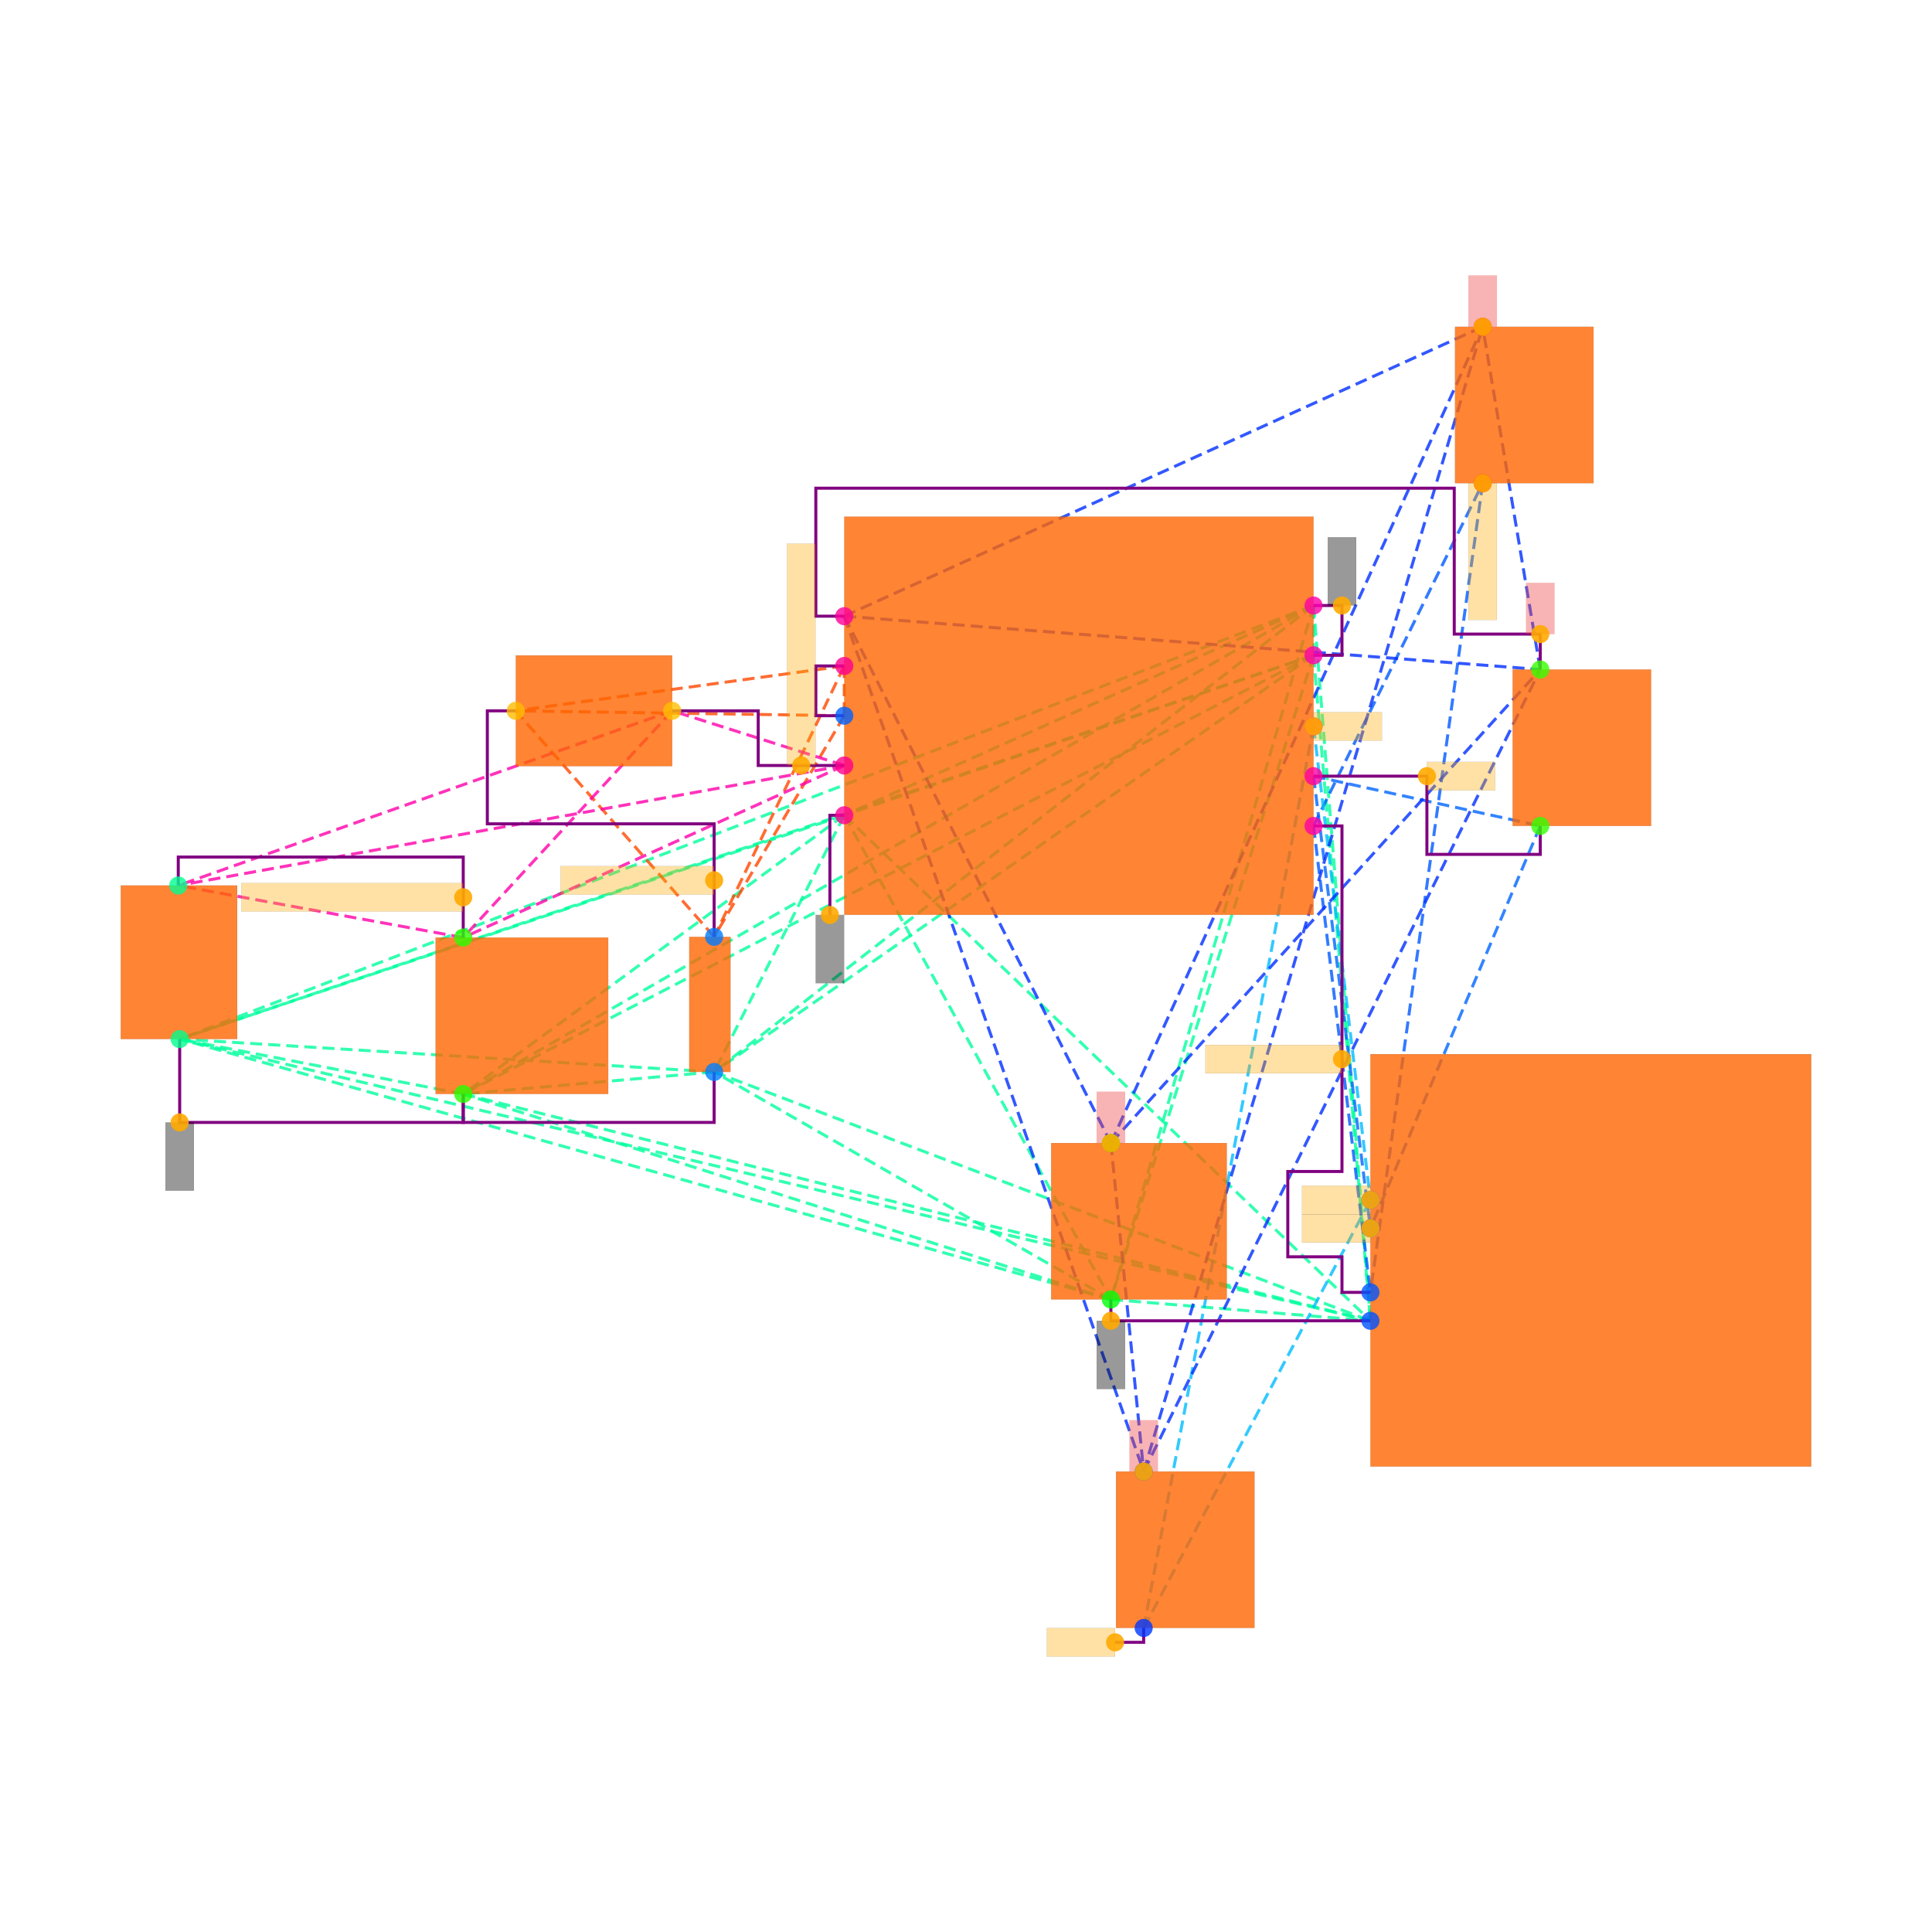
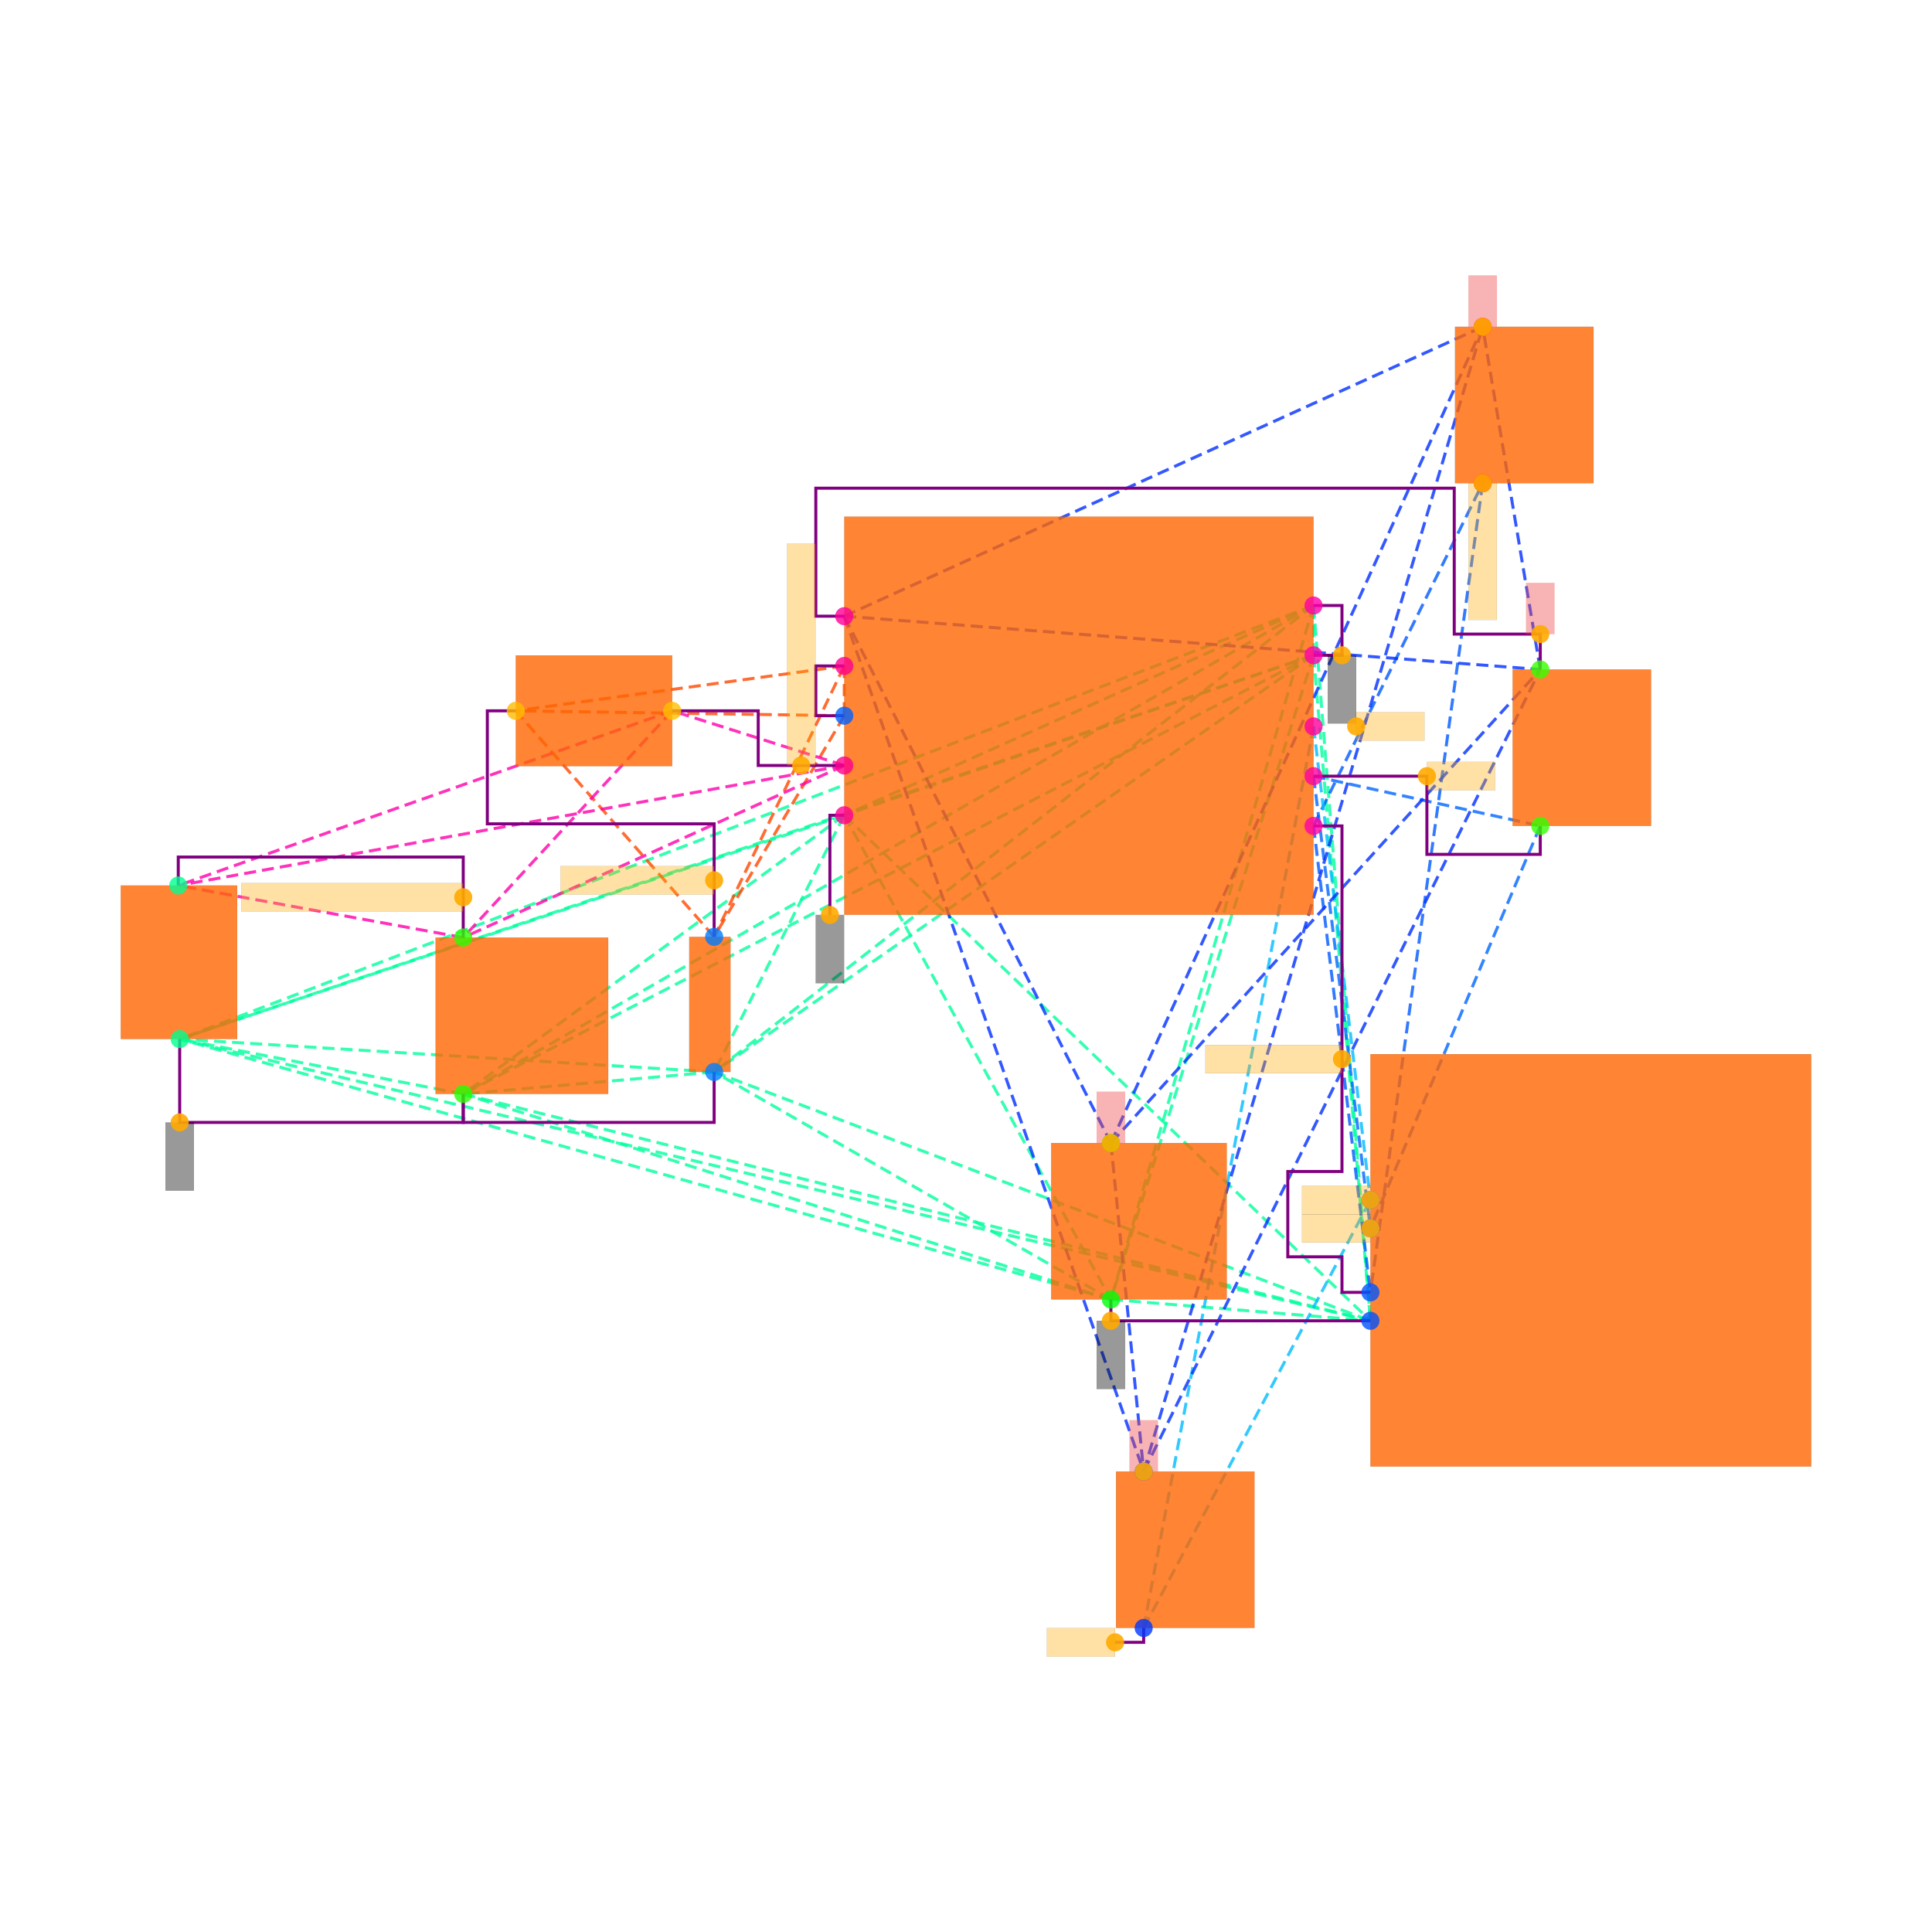
<svg xmlns="http://www.w3.org/2000/svg" width="640" height="640" viewBox="0 0 640 640">
  <rect width="100%" height="100%" fill="white" />
  <g>
    <polyline data-points="1.65,0.42500000000000004 1.65,0.7749999999999999" data-type="line" data-label="" points="435.125,217.071 435.125,200.584" fill="none" stroke="hsl(157, 100%, 50%, 0.8)" stroke-width="1px" stroke-dasharray="4 2" />
  </g>
  <g>
    <polyline data-points="1.65,0.42500000000000004 -1.65,-0.7" data-type="line" data-label="" points="435.125,217.071 279.672,270.067" fill="none" stroke="hsl(157, 100%, 50%, 0.8)" stroke-width="1px" stroke-dasharray="4 2" />
  </g>
  <g>
    <polyline data-points="1.65,0.42500000000000004 0.22500000000000042,-4.105" data-type="line" data-label="" points="435.125,217.071 367.998,430.466" fill="none" stroke="hsl(157, 100%, 50%, 0.8)" stroke-width="1px" stroke-dasharray="4 2" />
  </g>
  <g>
    <polyline data-points="1.65,0.42500000000000004 -2.5650000000000004,-2.505" data-type="line" data-label="" points="435.125,217.071 236.569,355.095" fill="none" stroke="hsl(157, 100%, 50%, 0.8)" stroke-width="1px" stroke-dasharray="4 2" />
  </g>
  <g>
    <polyline data-points="1.65,0.42500000000000004 -4.32945535,-2.66" data-type="line" data-label="" points="435.125,217.071 153.451,362.396" fill="none" stroke="hsl(157, 100%, 50%, 0.8)" stroke-width="1px" stroke-dasharray="4 2" />
  </g>
  <g>
    <polyline data-points="1.65,0.42500000000000004 -6.323366049999999,-2.2738180812500004" data-type="line" data-label="" points="435.125,217.071 59.524,344.204" fill="none" stroke="hsl(157, 100%, 50%, 0.8)" stroke-width="1px" stroke-dasharray="4 2" />
  </g>
  <g>
    <polyline data-points="1.65,0.42500000000000004 2.0500000000000003,-4.255" data-type="line" data-label="" points="435.125,217.071 453.968,437.532" fill="none" stroke="hsl(157, 100%, 50%, 0.8)" stroke-width="1px" stroke-dasharray="4 2" />
  </g>
  <g>
    <polyline data-points="1.65,0.7749999999999999 -1.65,-0.7" data-type="line" data-label="" points="435.125,200.584 279.672,270.067" fill="none" stroke="hsl(157, 100%, 50%, 0.8)" stroke-width="1px" stroke-dasharray="4 2" />
  </g>
  <g>
    <polyline data-points="1.65,0.7749999999999999 0.22500000000000042,-4.105" data-type="line" data-label="" points="435.125,200.584 367.998,430.466" fill="none" stroke="hsl(157, 100%, 50%, 0.8)" stroke-width="1px" stroke-dasharray="4 2" />
  </g>
  <g>
    <polyline data-points="1.65,0.7749999999999999 -2.5650000000000004,-2.505" data-type="line" data-label="" points="435.125,200.584 236.569,355.095" fill="none" stroke="hsl(157, 100%, 50%, 0.8)" stroke-width="1px" stroke-dasharray="4 2" />
  </g>
  <g>
    <polyline data-points="1.65,0.7749999999999999 -4.32945535,-2.66" data-type="line" data-label="" points="435.125,200.584 153.451,362.396" fill="none" stroke="hsl(157, 100%, 50%, 0.8)" stroke-width="1px" stroke-dasharray="4 2" />
  </g>
  <g>
    <polyline data-points="1.65,0.7749999999999999 -6.323366049999999,-2.2738180812500004" data-type="line" data-label="" points="435.125,200.584 59.524,344.204" fill="none" stroke="hsl(157, 100%, 50%, 0.8)" stroke-width="1px" stroke-dasharray="4 2" />
  </g>
  <g>
    <polyline data-points="1.65,0.7749999999999999 2.0500000000000003,-4.255" data-type="line" data-label="" points="435.125,200.584 453.968,437.532" fill="none" stroke="hsl(157, 100%, 50%, 0.8)" stroke-width="1px" stroke-dasharray="4 2" />
  </g>
  <g>
    <polyline data-points="-1.65,-0.7 0.22500000000000042,-4.105" data-type="line" data-label="" points="279.672,270.067 367.998,430.466" fill="none" stroke="hsl(157, 100%, 50%, 0.8)" stroke-width="1px" stroke-dasharray="4 2" />
  </g>
  <g>
    <polyline data-points="-1.65,-0.7 -2.5650000000000004,-2.505" data-type="line" data-label="" points="279.672,270.067 236.569,355.095" fill="none" stroke="hsl(157, 100%, 50%, 0.8)" stroke-width="1px" stroke-dasharray="4 2" />
  </g>
  <g>
    <polyline data-points="-1.65,-0.7 -4.32945535,-2.66" data-type="line" data-label="" points="279.672,270.067 153.451,362.396" fill="none" stroke="hsl(157, 100%, 50%, 0.8)" stroke-width="1px" stroke-dasharray="4 2" />
  </g>
  <g>
    <polyline data-points="-1.65,-0.7 -6.323366049999999,-2.2738180812500004" data-type="line" data-label="" points="279.672,270.067 59.524,344.204" fill="none" stroke="hsl(157, 100%, 50%, 0.8)" stroke-width="1px" stroke-dasharray="4 2" />
  </g>
  <g>
    <polyline data-points="-1.65,-0.7 2.0500000000000003,-4.255" data-type="line" data-label="" points="279.672,270.067 453.968,437.532" fill="none" stroke="hsl(157, 100%, 50%, 0.8)" stroke-width="1px" stroke-dasharray="4 2" />
  </g>
  <g>
    <polyline data-points="0.22500000000000042,-4.105 -2.5650000000000004,-2.505" data-type="line" data-label="" points="367.998,430.466 236.569,355.095" fill="none" stroke="hsl(157, 100%, 50%, 0.8)" stroke-width="1px" stroke-dasharray="4 2" />
  </g>
  <g>
    <polyline data-points="0.22500000000000042,-4.105 -4.32945535,-2.66" data-type="line" data-label="" points="367.998,430.466 153.451,362.396" fill="none" stroke="hsl(157, 100%, 50%, 0.8)" stroke-width="1px" stroke-dasharray="4 2" />
  </g>
  <g>
    <polyline data-points="0.22500000000000042,-4.105 -6.323366049999999,-2.2738180812500004" data-type="line" data-label="" points="367.998,430.466 59.524,344.204" fill="none" stroke="hsl(157, 100%, 50%, 0.8)" stroke-width="1px" stroke-dasharray="4 2" />
  </g>
  <g>
    <polyline data-points="0.22500000000000042,-4.105 2.0500000000000003,-4.255" data-type="line" data-label="" points="367.998,430.466 453.968,437.532" fill="none" stroke="hsl(157, 100%, 50%, 0.8)" stroke-width="1px" stroke-dasharray="4 2" />
  </g>
  <g>
    <polyline data-points="-2.5650000000000004,-2.505 -4.32945535,-2.66" data-type="line" data-label="" points="236.569,355.095 153.451,362.396" fill="none" stroke="hsl(157, 100%, 50%, 0.8)" stroke-width="1px" stroke-dasharray="4 2" />
  </g>
  <g>
    <polyline data-points="-2.5650000000000004,-2.505 -6.323366049999999,-2.2738180812500004" data-type="line" data-label="" points="236.569,355.095 59.524,344.204" fill="none" stroke="hsl(157, 100%, 50%, 0.8)" stroke-width="1px" stroke-dasharray="4 2" />
  </g>
  <g>
    <polyline data-points="-2.5650000000000004,-2.505 2.0500000000000003,-4.255" data-type="line" data-label="" points="236.569,355.095 453.968,437.532" fill="none" stroke="hsl(157, 100%, 50%, 0.8)" stroke-width="1px" stroke-dasharray="4 2" />
  </g>
  <g>
    <polyline data-points="-4.32945535,-2.66 -6.323366049999999,-2.2738180812500004" data-type="line" data-label="" points="153.451,362.396 59.524,344.204" fill="none" stroke="hsl(157, 100%, 50%, 0.8)" stroke-width="1px" stroke-dasharray="4 2" />
  </g>
  <g>
    <polyline data-points="-4.32945535,-2.66 2.0500000000000003,-4.255" data-type="line" data-label="" points="153.451,362.396 453.968,437.532" fill="none" stroke="hsl(157, 100%, 50%, 0.8)" stroke-width="1px" stroke-dasharray="4 2" />
  </g>
  <g>
    <polyline data-points="-6.323366049999999,-2.2738180812500004 2.0500000000000003,-4.255" data-type="line" data-label="" points="59.524,344.204 453.968,437.532" fill="none" stroke="hsl(157, 100%, 50%, 0.8)" stroke-width="1px" stroke-dasharray="4 2" />
  </g>
  <g>
    <polyline data-points="1.65,-0.7749999999999999 2.8394553499999997,1.6349999999999998" data-type="line" data-label="" points="435.125,273.6 491.157,160.072" fill="none" stroke="hsl(219, 100%, 50%, 0.8)" stroke-width="1px" stroke-dasharray="4 2" />
  </g>
  <g>
    <polyline data-points="1.65,-0.7749999999999999 2.0500000000000003,-4.055" data-type="line" data-label="" points="435.125,273.6 453.968,428.111" fill="none" stroke="hsl(219, 100%, 50%, 0.8)" stroke-width="1px" stroke-dasharray="4 2" />
  </g>
  <g>
    <polyline data-points="2.8394553499999997,1.6349999999999998 2.0500000000000003,-4.055" data-type="line" data-label="" points="491.157,160.072 453.968,428.111" fill="none" stroke="hsl(219, 100%, 50%, 0.8)" stroke-width="1px" stroke-dasharray="4 2" />
  </g>
  <g>
    <polyline data-points="1.65,-0.42499999999999993 3.244455349999999,-0.7750000000000002" data-type="line" data-label="" points="435.125,257.112 510.235,273.6" fill="none" stroke="hsl(216, 100%, 50%, 0.8)" stroke-width="1px" stroke-dasharray="4 2" />
  </g>
  <g>
    <polyline data-points="1.65,-0.42499999999999993 2.0500000000000003,-3.605" data-type="line" data-label="" points="435.125,257.112 453.968,406.912" fill="none" stroke="hsl(216, 100%, 50%, 0.8)" stroke-width="1px" stroke-dasharray="4 2" />
  </g>
  <g>
    <polyline data-points="3.244455349999999,-0.7750000000000002 2.0500000000000003,-3.605" data-type="line" data-label="" points="510.235,273.6 453.968,406.912" fill="none" stroke="hsl(216, 100%, 50%, 0.8)" stroke-width="1px" stroke-dasharray="4 2" />
  </g>
  <g>
    <polyline data-points="1.65,-0.07499999999999996 0.455544650000001,-6.415" data-type="line" data-label="" points="435.125,240.625 378.858,539.283" fill="none" stroke="hsl(196, 100%, 50%, 0.8)" stroke-width="1px" stroke-dasharray="4 2" />
  </g>
  <g>
    <polyline data-points="1.65,-0.07499999999999996 2.0500000000000003,-3.4050000000000002" data-type="line" data-label="" points="435.125,240.625 453.968,397.491" fill="none" stroke="hsl(196, 100%, 50%, 0.8)" stroke-width="1px" stroke-dasharray="4 2" />
  </g>
  <g>
    <polyline data-points="0.455544650000001,-6.415 2.0500000000000003,-3.4050000000000002" data-type="line" data-label="" points="378.858,539.283 453.968,397.491" fill="none" stroke="hsl(196, 100%, 50%, 0.8)" stroke-width="1px" stroke-dasharray="4 2" />
  </g>
  <g>
    <polyline data-points="-1.65,0.7 0.22500000000000064,-3.005" data-type="line" data-label="" points="279.672,204.117 367.998,378.648" fill="none" stroke="hsl(229, 100%, 50%, 0.8)" stroke-width="1px" stroke-dasharray="4 2" />
  </g>
  <g>
    <polyline data-points="-1.65,0.7 0.4555446500000012,-5.315" data-type="line" data-label="" points="279.672,204.117 378.858,487.466" fill="none" stroke="hsl(229, 100%, 50%, 0.8)" stroke-width="1px" stroke-dasharray="4 2" />
  </g>
  <g>
    <polyline data-points="-1.65,0.7 3.244455349999999,0.32499999999999984" data-type="line" data-label="" points="279.672,204.117 510.235,221.782" fill="none" stroke="hsl(229, 100%, 50%, 0.8)" stroke-width="1px" stroke-dasharray="4 2" />
  </g>
  <g>
    <polyline data-points="-1.65,0.7 2.8394553499999997,2.7350000000000003" data-type="line" data-label="" points="279.672,204.117 491.157,108.254" fill="none" stroke="hsl(229, 100%, 50%, 0.8)" stroke-width="1px" stroke-dasharray="4 2" />
  </g>
  <g>
    <polyline data-points="0.22500000000000064,-3.005 0.4555446500000012,-5.315" data-type="line" data-label="" points="367.998,378.648 378.858,487.466" fill="none" stroke="hsl(229, 100%, 50%, 0.8)" stroke-width="1px" stroke-dasharray="4 2" />
  </g>
  <g>
    <polyline data-points="0.22500000000000064,-3.005 3.244455349999999,0.32499999999999984" data-type="line" data-label="" points="367.998,378.648 510.235,221.782" fill="none" stroke="hsl(229, 100%, 50%, 0.8)" stroke-width="1px" stroke-dasharray="4 2" />
  </g>
  <g>
    <polyline data-points="0.22500000000000064,-3.005 2.8394553499999997,2.7350000000000003" data-type="line" data-label="" points="367.998,378.648 491.157,108.254" fill="none" stroke="hsl(229, 100%, 50%, 0.8)" stroke-width="1px" stroke-dasharray="4 2" />
  </g>
  <g>
    <polyline data-points="0.4555446500000012,-5.315 3.244455349999999,0.32499999999999984" data-type="line" data-label="" points="378.858,487.466 510.235,221.782" fill="none" stroke="hsl(229, 100%, 50%, 0.8)" stroke-width="1px" stroke-dasharray="4 2" />
  </g>
  <g>
    <polyline data-points="0.4555446500000012,-5.315 2.8394553499999997,2.7350000000000003" data-type="line" data-label="" points="378.858,487.466 491.157,108.254" fill="none" stroke="hsl(229, 100%, 50%, 0.8)" stroke-width="1px" stroke-dasharray="4 2" />
  </g>
  <g>
    <polyline data-points="3.244455349999999,0.32499999999999984 2.8394553499999997,2.7350000000000003" data-type="line" data-label="" points="510.235,221.782 491.157,108.254" fill="none" stroke="hsl(229, 100%, 50%, 0.8)" stroke-width="1px" stroke-dasharray="4 2" />
  </g>
  <g>
    <polyline data-points="-1.65,0.35 -1.65,-1.1102230246251565e-16" data-type="line" data-label="" points="279.672,220.604 279.672,237.092" fill="none" stroke="hsl(17, 100%, 50%, 0.8)" stroke-width="1px" stroke-dasharray="4 2" />
  </g>
  <g>
    <polyline data-points="-1.65,0.35 -2.5650000000000004,-1.5549999999999997" data-type="line" data-label="" points="279.672,220.604 236.569,310.343" fill="none" stroke="hsl(17, 100%, 50%, 0.8)" stroke-width="1px" stroke-dasharray="4 2" />
  </g>
  <g>
    <polyline data-points="-1.65,0.35 -3.96,0.03445534999999911" data-type="line" data-label="" points="279.672,220.604 170.855,235.469" fill="none" stroke="hsl(17, 100%, 50%, 0.8)" stroke-width="1px" stroke-dasharray="4 2" />
  </g>
  <g>
    <polyline data-points="-1.65,-1.1102230246251565e-16 -2.5650000000000004,-1.5549999999999997" data-type="line" data-label="" points="279.672,237.092 236.569,310.343" fill="none" stroke="hsl(17, 100%, 50%, 0.8)" stroke-width="1px" stroke-dasharray="4 2" />
  </g>
  <g>
    <polyline data-points="-1.65,-1.1102230246251565e-16 -3.96,0.03445534999999911" data-type="line" data-label="" points="279.672,237.092 170.855,235.469" fill="none" stroke="hsl(17, 100%, 50%, 0.8)" stroke-width="1px" stroke-dasharray="4 2" />
  </g>
  <g>
    <polyline data-points="-2.5650000000000004,-1.5549999999999997 -3.96,0.03445534999999911" data-type="line" data-label="" points="236.569,310.343 170.855,235.469" fill="none" stroke="hsl(17, 100%, 50%, 0.8)" stroke-width="1px" stroke-dasharray="4 2" />
  </g>
  <g>
    <polyline data-points="-1.65,-0.3500000000000001 -2.8599999999999994,0.03445534999999911" data-type="line" data-label="" points="279.672,253.579 222.673,235.469" fill="none" stroke="hsl(320, 100%, 50%, 0.8)" stroke-width="1px" stroke-dasharray="4 2" />
  </g>
  <g>
    <polyline data-points="-1.65,-0.3500000000000001 -4.32945535,-1.5599999999999996" data-type="line" data-label="" points="279.672,253.579 153.451,310.579" fill="none" stroke="hsl(320, 100%, 50%, 0.8)" stroke-width="1px" stroke-dasharray="4 2" />
  </g>
  <g>
    <polyline data-points="-1.65,-0.3500000000000001 -6.333366049999999,-1.1938180812500003" data-type="line" data-label="" points="279.672,253.579 59.053,293.329" fill="none" stroke="hsl(320, 100%, 50%, 0.8)" stroke-width="1px" stroke-dasharray="4 2" />
  </g>
  <g>
    <polyline data-points="-2.8599999999999994,0.03445534999999911 -4.32945535,-1.5599999999999996" data-type="line" data-label="" points="222.673,235.469 153.451,310.579" fill="none" stroke="hsl(320, 100%, 50%, 0.8)" stroke-width="1px" stroke-dasharray="4 2" />
  </g>
  <g>
    <polyline data-points="-2.8599999999999994,0.03445534999999911 -6.333366049999999,-1.1938180812500003" data-type="line" data-label="" points="222.673,235.469 59.053,293.329" fill="none" stroke="hsl(320, 100%, 50%, 0.8)" stroke-width="1px" stroke-dasharray="4 2" />
  </g>
  <g>
    <polyline data-points="-4.32945535,-1.5599999999999996 -6.333366049999999,-1.1938180812500003" data-type="line" data-label="" points="153.451,310.579 59.053,293.329" fill="none" stroke="hsl(320, 100%, 50%, 0.8)" stroke-width="1px" stroke-dasharray="4 2" />
  </g>
  <g>
    <polyline data-points="-4.32945535,-2.66 -4.32945535,-2.8600000000000003 -2.5650000000000004,-2.8600000000000003 -2.5650000000000004,-2.505" data-type="line" data-label="" points="153.451,362.396 153.451,371.818 236.569,371.818 236.569,355.095" fill="none" stroke="purple" stroke-width="1px" />
  </g>
  <g>
    <polyline data-points="-6.323366049999999,-2.2738180812500004 -6.323366049999999,-2.86 -4.32945535,-2.86 -4.32945535,-2.6599999999999997" data-type="line" data-label="" points="59.524,344.204 59.524,371.818 153.451,371.818 153.451,362.396" fill="none" stroke="purple" stroke-width="1px" />
  </g>
  <g>
    <polyline data-points="2.05,-4.255 0.22500000000000042,-4.255 0.22500000000000042,-4.105" data-type="line" data-label="" points="453.968,437.532 367.998,437.532 367.998,430.466" fill="none" stroke="purple" stroke-width="1px" />
  </g>
  <g>
    <polyline data-points="1.65,0.7749999999999999 1.8499999999999999,0.7749999999999999 1.8499999999999999,0.42500000000000004 1.65,0.42500000000000004" data-type="line" data-label="" points="435.125,200.584 444.547,200.584 444.547,217.071 435.125,217.071" fill="none" stroke="purple" stroke-width="1px" />
  </g>
  <g>
    <polyline data-points="1.65,-0.42499999999999993 2.4472276749999997,-0.42499999999999993 2.4472276749999997,-0.9750000000000003 3.244455349999999,-0.9750000000000003 3.244455349999999,-0.7750000000000002" data-type="line" data-label="" points="435.125,257.112 472.68,257.112 472.68,283.021 510.235,283.021 510.235,273.6" fill="none" stroke="purple" stroke-width="1px" />
  </g>
  <g>
    <polyline data-points="-1.65,0.35 -1.8499999999999999,0.35 -1.8499999999999999,-1.1102230246251565e-16 -1.65,-1.1102230246251565e-16" data-type="line" data-label="" points="279.672,220.604 270.251,220.604 270.251,237.092 279.672,237.092" fill="none" stroke="purple" stroke-width="1px" />
  </g>
  <g>
    <polyline data-points="-4.32945535,-1.56 -4.32945535,-0.9938180812500002 -6.333366049999999,-0.9938180812500002 -6.333366049999999,-1.1938180812500003" data-type="line" data-label="" points="153.451,310.579 153.451,283.907 59.053,283.907 59.053,293.329" fill="none" stroke="purple" stroke-width="1px" />
  </g>
  <g>
    <polyline data-points="-1.65,-0.3500000000000001 -2.255,-0.3500000000000001 -2.255,0.03445534999999911 -2.8599999999999994,0.03445534999999911" data-type="line" data-label="" points="279.672,253.579 251.172,253.579 251.172,235.469 222.673,235.469" fill="none" stroke="purple" stroke-width="1px" />
  </g>
  <g>
    <polyline data-points="-2.5650000000000004,-1.5549999999999997 -2.5650000000000004,-0.7602723250000003 -4.16,-0.7602723250000003 -4.16,0.03445534999999911 -3.96,0.03445534999999911" data-type="line" data-label="" points="236.569,310.343 236.569,272.906 161.434,272.906 161.434,235.469 170.855,235.469" fill="none" stroke="purple" stroke-width="1px" />
  </g>
  <g>
    <polyline data-points="1.65,-0.7749999999999999 1.85,-0.7749999999999999 1.85,-3.2049999999999996 1.4690000000000003,-3.2049999999999996 1.4690000000000003,-3.805 1.8500000000000003,-3.805 1.8500000000000003,-4.055 2.0500000000000003,-4.055" data-type="line" data-label="" points="435.125,273.6 444.547,273.6 444.547,388.07 426.599,388.07 426.599,416.334 444.547,416.334 444.547,428.111 453.968,428.111" fill="none" stroke="purple" stroke-width="1px" />
  </g>
  <g>
    <polyline data-points="-1.65,0.7 -1.8499999999999999,0.7 -1.8499999999999999,1.5999999999999999 2.6394553499999995,1.5999999999999999 2.6394553499999995,0.574 3.2444553499999995,0.574 3.2444553499999995,0.32499999999999984" data-type="line" data-label="" points="279.672,204.117 270.251,204.117 270.251,161.72 481.736,161.72 481.736,210.052 510.235,210.052 510.235,221.782" fill="none" stroke="purple" stroke-width="1px" />
  </g>
  <g>
    <polyline data-points="-1.65,-0.7 -1.751,-0.7 -1.751,-1.401" data-type="line" data-label="" points="279.672,270.067 274.914,270.067 274.914,303.089" fill="none" stroke="purple" stroke-width="1px" />
  </g>
  <g>
    <polyline data-points="0.455544650000001,-6.415 0.455544650000001,-6.516 0.254544650000001,-6.516" data-type="line" data-label="" points="378.858,539.283 378.858,544.041 369.39,544.041" fill="none" stroke="purple" stroke-width="1px" />
  </g>
  <g>
    <rect data-type="rect" data-label="schematic_component_0" data-x="0" data-y="0" x="279.672" y="171.142" width="155.453" height="131.9" fill="hsl(24, 100%, 50%, 0.8)" stroke="black" stroke-width="0.021" />
  </g>
  <g>
    <rect data-type="rect" data-label="schematic_component_1" data-x="0.42250000000000054" data-y="-3.555" x="348.213" y="378.648" width="58.177" height="51.818" fill="hsl(24, 100%, 50%, 0.8)" stroke="black" stroke-width="0.021" />
  </g>
  <g>
    <rect data-type="rect" data-label="schematic_component_2" data-x="-2.595" data-y="-2.03" x="228.326" y="310.343" width="13.661" height="44.752" fill="hsl(24, 100%, 50%, 0.8)" stroke="black" stroke-width="0.021" />
  </g>
  <g>
    <rect data-type="rect" data-label="schematic_component_3" data-x="-3.4099999999999997" data-y="0.03445534999999911" x="170.855" y="217.122" width="51.818" height="36.692" fill="hsl(24, 100%, 50%, 0.8)" stroke="black" stroke-width="0.021" />
  </g>
  <g>
    <rect data-type="rect" data-label="schematic_component_4" data-x="-3.91695535" data-y="-2.11" x="144.291" y="310.579" width="57.184" height="51.818" fill="hsl(24, 100%, 50%, 0.8)" stroke="black" stroke-width="0.021" />
  </g>
  <g>
    <rect data-type="rect" data-label="schematic_component_5" data-x="-6.328366049999999" data-y="-1.7338180812500004" x="40" y="293.329" width="38.576" height="50.876" fill="hsl(24, 100%, 50%, 0.8)" stroke="black" stroke-width="0.021" />
  </g>
  <g>
    <rect data-type="rect" data-label="schematic_component_6" data-x="0.7480446500000012" data-y="-5.865" x="369.698" y="487.466" width="45.878" height="51.818" fill="hsl(24, 100%, 50%, 0.8)" stroke="black" stroke-width="0.021" />
  </g>
  <g>
    <rect data-type="rect" data-label="schematic_component_7" data-x="3.5369553499999986" data-y="-0.2250000000000002" x="501.075" y="221.782" width="45.878" height="51.818" fill="hsl(24, 100%, 50%, 0.8)" stroke="black" stroke-width="0.021" />
  </g>
  <g>
    <rect data-type="rect" data-label="schematic_component_8" data-x="3.1319553499999997" data-y="2.185" x="481.997" y="108.254" width="45.878" height="51.818" fill="hsl(24, 100%, 50%, 0.8)" stroke="black" stroke-width="0.021" />
  </g>
  <g>
    <rect data-type="rect" data-label="schematic_component_9" data-x="3.6" data-y="-3.83" x="453.968" y="349.206" width="146.032" height="136.61" fill="hsl(24, 100%, 50%, 0.8)" stroke="black" stroke-width="0.021" />
  </g>
  <g>
-     <rect data-type="rect" data-label="netId: GND globalConnNetId: connectivity_net0" data-x="1.8499999999999999" data-y="1.0151" x="439.836" y="177.968" width="9.421" height="22.611" fill="#00000066" stroke="#000000" stroke-width="0.021" />
+     <rect data-type="rect" data-label="netId: GND globalConnNetId: connectivity_net0" data-x="1.8499999999999999" data-y="0.18500000000000005" x="439.836" y="217.071" width="9.421" height="22.611" fill="#00000066" stroke="#000000" stroke-width="0.021" />
  </g>
  <g>
    <rect data-type="rect" data-label="netId: GND globalConnNetId: connectivity_net0" data-x="-1.751" data-y="-1.641" x="270.204" y="303.089" width="9.421" height="22.611" fill="#00000066" stroke="#000000" stroke-width="0.021" />
  </g>
  <g>
    <rect data-type="rect" data-label="netId: GND globalConnNetId: connectivity_net0" data-x="0.22500000000000042" data-y="-4.495" x="363.287" y="437.532" width="9.421" height="22.611" fill="#00000066" stroke="#000000" stroke-width="0.021" />
  </g>
  <g>
    <rect data-type="rect" data-label="netId: GND globalConnNetId: connectivity_net0" data-x="-6.323366049999999" data-y="-3.0999999999999996" x="54.813" y="371.818" width="9.421" height="22.611" fill="#00000066" stroke="#000000" stroke-width="0.021" />
  </g>
  <g>
    <rect data-type="rect" data-label="netId: N_ALERT globalConnNetId: connectivity_net1" data-x="1.37" data-y="-2.415" x="399.324" y="346.144" width="45.223" height="9.421" fill="hsl(40, 100%, 50%, 0.35)" stroke="black" stroke-width="0.021" />
  </g>
  <g>
    <rect data-type="rect" data-label="netId: N_ALERT globalConnNetId: connectivity_net1" data-x="2.8394553499999997" data-y="1.154" x="486.446" y="160.119" width="9.421" height="45.223" fill="hsl(40, 100%, 50%, 0.35)" stroke="black" stroke-width="0.021" />
  </g>
  <g>
    <rect data-type="rect" data-label="netId: SDA globalConnNetId: connectivity_net2" data-x="2.687227675" data-y="-0.42499999999999993" x="472.68" y="252.401" width="22.611" height="9.421" fill="hsl(40, 100%, 50%, 0.35)" stroke="black" stroke-width="0.021" />
  </g>
  <g>
    <rect data-type="rect" data-label="netId: SDA globalConnNetId: connectivity_net2" data-x="1.8090000000000004" data-y="-3.605" x="431.31" y="402.202" width="22.611" height="9.421" fill="hsl(40, 100%, 50%, 0.35)" stroke="black" stroke-width="0.021" />
  </g>
  <g>
-     <rect data-type="rect" data-label="netId: SCL globalConnNetId: connectivity_net3" data-x="1.8909999999999998" data-y="-0.07499999999999996" x="435.172" y="235.914" width="22.611" height="9.421" fill="hsl(40, 100%, 50%, 0.35)" stroke="black" stroke-width="0.021" />
+     <rect data-type="rect" data-label="netId: SCL globalConnNetId: connectivity_net3" data-x="2.1901" data-y="-0.07499999999999996" x="449.262" y="235.914" width="22.611" height="9.421" fill="hsl(40, 100%, 50%, 0.35)" stroke="black" stroke-width="0.021" />
  </g>
  <g>
    <rect data-type="rect" data-label="netId: SCL globalConnNetId: connectivity_net3" data-x="0.014544650000000992" data-y="-6.516" x="346.778" y="539.33" width="22.611" height="9.421" fill="hsl(40, 100%, 50%, 0.35)" stroke="black" stroke-width="0.021" />
  </g>
  <g>
    <rect data-type="rect" data-label="netId: SCL globalConnNetId: connectivity_net3" data-x="1.8090000000000004" data-y="-3.4050000000000002" x="431.31" y="392.78" width="22.611" height="9.421" fill="hsl(40, 100%, 50%, 0.35)" stroke="black" stroke-width="0.021" />
  </g>
  <g>
    <rect data-type="rect" data-label="netId: VS globalConnNetId: connectivity_net4" data-x="3.2444553499999995" data-y="0.754" x="505.525" y="193.094" width="9.421" height="16.959" fill="#ef444466" stroke="#ef4444" stroke-width="0.021" />
  </g>
  <g>
    <rect data-type="rect" data-label="netId: VS globalConnNetId: connectivity_net4" data-x="0.22500000000000064" data-y="-2.824" x="363.287" y="361.643" width="9.421" height="16.959" fill="#ef444466" stroke="#ef4444" stroke-width="0.021" />
  </g>
  <g>
    <rect data-type="rect" data-label="netId: VS globalConnNetId: connectivity_net4" data-x="0.4555446500000012" data-y="-5.134" x="374.147" y="470.46" width="9.421" height="16.959" fill="#ef444466" stroke="#ef4444" stroke-width="0.021" />
  </g>
  <g>
    <rect data-type="rect" data-label="netId: VS globalConnNetId: connectivity_net4" data-x="2.8394553499999997" data-y="2.9160000000000004" x="486.446" y="91.248" width="9.421" height="16.959" fill="#ef444466" stroke="#ef4444" stroke-width="0.021" />
  </g>
  <g>
    <rect data-type="rect" data-label="netId: BUS_HIGH globalConnNetId: connectivity_net5" data-x="-3.1050000000000004" data-y="-1.1576361625" x="185.694" y="286.914" width="50.876" height="9.421" fill="hsl(40, 100%, 50%, 0.35)" stroke="black" stroke-width="0.021" />
  </g>
  <g>
    <rect data-type="rect" data-label="netId: LOAD_CHARGER globalConnNetId: connectivity_net6" data-x="-1.9525" data-y="0.42999999999999994" x="260.712" y="180.092" width="9.421" height="73.487" fill="hsl(40, 100%, 50%, 0.35)" stroke="black" stroke-width="0.021" />
  </g>
  <g>
    <rect data-type="rect" data-label="netId: LOAD_CHARGER globalConnNetId: connectivity_net6" data-x="-5.10945535" data-y="-1.276909040625" x="79.964" y="292.532" width="73.487" height="9.421" fill="hsl(40, 100%, 50%, 0.35)" stroke="black" stroke-width="0.021" />
  </g>
  <g>
    <circle data-type="point" data-label="U1.1 x+" data-x="1.65" data-y="0.42500000000000004" cx="435.125" cy="217.071" r="3" fill="hsl(319, 100%, 50%, 0.8)" />
  </g>
  <g>
    <circle data-type="point" data-label="U1.2 x+" data-x="1.65" data-y="0.7749999999999999" cx="435.125" cy="200.584" r="3" fill="hsl(320, 100%, 50%, 0.8)" />
  </g>
  <g>
    <circle data-type="point" data-label="U1.3 x+" data-x="1.65" data-y="-0.7749999999999999" cx="435.125" cy="273.6" r="3" fill="hsl(321, 100%, 50%, 0.8)" />
  </g>
  <g>
    <circle data-type="point" data-label="U1.4 x+" data-x="1.65" data-y="-0.42499999999999993" cx="435.125" cy="257.112" r="3" fill="hsl(322, 100%, 50%, 0.8)" />
  </g>
  <g>
    <circle data-type="point" data-label="U1.5 x+" data-x="1.65" data-y="-0.07499999999999996" cx="435.125" cy="240.625" r="3" fill="hsl(323, 100%, 50%, 0.8)" />
  </g>
  <g>
    <circle data-type="point" data-label="U1.6 x-" data-x="-1.65" data-y="0.7" cx="279.672" cy="204.117" r="3" fill="hsl(324, 100%, 50%, 0.8)" />
  </g>
  <g>
    <circle data-type="point" data-label="U1.7 x-" data-x="-1.65" data-y="-0.7" cx="279.672" cy="270.067" r="3" fill="hsl(325, 100%, 50%, 0.8)" />
  </g>
  <g>
    <circle data-type="point" data-label="U1.8 x-" data-x="-1.65" data-y="0.35" cx="279.672" cy="220.604" r="3" fill="hsl(326, 100%, 50%, 0.8)" />
  </g>
  <g>
    <circle data-type="point" data-label="U1.9 x-" data-x="-1.65" data-y="-0.3500000000000001" cx="279.672" cy="253.579" r="3" fill="hsl(327, 100%, 50%, 0.8)" />
  </g>
  <g>
    <circle data-type="point" data-label="U1.10 x-" data-x="-1.65" data-y="-1.1102230246251565e-16" cx="279.672" cy="237.092" r="3" fill="hsl(217, 100%, 50%, 0.8)" />
  </g>
  <g>
    <circle data-type="point" data-label="C1.1 y+" data-x="0.22500000000000064" data-y="-3.005" cx="367.998" cy="378.648" r="3" fill="hsl(121, 100%, 50%, 0.8)" />
  </g>
  <g>
    <circle data-type="point" data-label="C1.2 y-" data-x="0.22500000000000042" data-y="-4.105" cx="367.998" cy="430.466" r="3" fill="hsl(122, 100%, 50%, 0.8)" />
  </g>
  <g>
    <circle data-type="point" data-label="B1.1 y-" data-x="-2.5650000000000004" data-y="-2.505" cx="236.569" cy="355.095" r="3" fill="hsl(210, 100%, 50%, 0.8)" />
  </g>
  <g>
    <circle data-type="point" data-label="B1.2 y+" data-x="-2.5650000000000004" data-y="-1.5549999999999997" cx="236.569" cy="310.343" r="3" fill="hsl(211, 100%, 50%, 0.8)" />
  </g>
  <g>
    <circle data-type="point" data-label="R_SHUNT.1 x-" data-x="-3.96" data-y="0.03445534999999911" cx="170.855" cy="235.469" r="3" fill="hsl(44, 100%, 50%, 0.8)" />
  </g>
  <g>
    <circle data-type="point" data-label="R_SHUNT.2 x+" data-x="-2.8599999999999994" data-y="0.03445534999999911" cx="222.673" cy="235.469" r="3" fill="hsl(45, 100%, 50%, 0.8)" />
  </g>
  <g>
    <circle data-type="point" data-label="R_LOAD.1 y+" data-x="-4.32945535" data-y="-1.5599999999999996" cx="153.451" cy="310.579" r="3" fill="hsl(110, 100%, 50%, 0.8)" />
  </g>
  <g>
    <circle data-type="point" data-label="R_LOAD.2 y-" data-x="-4.32945535" data-y="-2.66" cx="153.451" cy="362.396" r="3" fill="hsl(111, 100%, 50%, 0.8)" />
  </g>
  <g>
    <circle data-type="point" data-label="CHARGER.1 y-" data-x="-6.323366049999999" data-y="-2.2738180812500004" cx="59.524" cy="344.204" r="3" fill="hsl(153, 100%, 50%, 0.8)" />
  </g>
  <g>
    <circle data-type="point" data-label="CHARGER.2 y+" data-x="-6.333366049999999" data-y="-1.1938180812500003" cx="59.053" cy="293.329" r="3" fill="hsl(154, 100%, 50%, 0.8)" />
  </g>
  <g>
    <circle data-type="point" data-label="R1.1 y+" data-x="0.4555446500000012" data-y="-5.315" cx="378.858" cy="487.466" r="3" fill="hsl(226, 100%, 50%, 0.8)" />
  </g>
  <g>
    <circle data-type="point" data-label="R1.2 y-" data-x="0.455544650000001" data-y="-6.415" cx="378.858" cy="539.283" r="3" fill="hsl(227, 100%, 50%, 0.8)" />
  </g>
  <g>
    <circle data-type="point" data-label="R2.1 y+" data-x="3.244455349999999" data-y="0.32499999999999984" cx="510.235" cy="221.782" r="3" fill="hsl(107, 100%, 50%, 0.8)" />
  </g>
  <g>
    <circle data-type="point" data-label="R2.2 y-" data-x="3.244455349999999" data-y="-0.7750000000000002" cx="510.235" cy="273.6" r="3" fill="hsl(108, 100%, 50%, 0.8)" />
  </g>
  <g>
    <circle data-type="point" data-label="R3.1 y+" data-x="2.8394553499999997" data-y="2.7350000000000003" cx="491.157" cy="108.254" r="3" fill="hsl(348, 100%, 50%, 0.8)" />
  </g>
  <g>
    <circle data-type="point" data-label="R3.2 y-" data-x="2.8394553499999997" data-y="1.6349999999999998" cx="491.157" cy="160.072" r="3" fill="hsl(349, 100%, 50%, 0.8)" />
  </g>
  <g>
    <circle data-type="point" data-label="J1.1 x-" data-x="2.0500000000000003" data-y="-3.4050000000000002" cx="453.968" cy="397.491" r="3" fill="hsl(218, 100%, 50%, 0.8)" />
  </g>
  <g>
    <circle data-type="point" data-label="J1.2 x-" data-x="2.0500000000000003" data-y="-3.605" cx="453.968" cy="406.912" r="3" fill="hsl(219, 100%, 50%, 0.8)" />
  </g>
  <g>
    <circle data-type="point" data-label="J1.3 x-" data-x="2.0500000000000003" data-y="-4.055" cx="453.968" cy="428.111" r="3" fill="hsl(220, 100%, 50%, 0.8)" />
  </g>
  <g>
    <circle data-type="point" data-label="J1.4 x-" data-x="2.0500000000000003" data-y="-4.255" cx="453.968" cy="437.532" r="3" fill="hsl(221, 100%, 50%, 0.8)" />
  </g>
  <g>
-     <circle data-type="point" data-label="anchorPoint orientation: y+" data-x="1.8499999999999999" data-y="0.7749999999999999" cx="444.547" cy="200.584" r="3" fill="hsl(40, 100%, 50%, 0.9)" />
+     <circle data-type="point" data-label="anchorPoint orientation: y-" data-x="1.8499999999999999" data-y="0.42500000000000004" cx="444.547" cy="217.071" r="3" fill="hsl(40, 100%, 50%, 0.9)" />
  </g>
  <g>
    <circle data-type="point" data-label="anchorPoint orientation: y-" data-x="-1.751" data-y="-1.401" cx="274.914" cy="303.089" r="3" fill="hsl(40, 100%, 50%, 0.9)" />
  </g>
  <g>
    <circle data-type="point" data-label="anchorPoint orientation: y-" data-x="0.22500000000000042" data-y="-4.255" cx="367.998" cy="437.532" r="3" fill="hsl(40, 100%, 50%, 0.9)" />
  </g>
  <g>
    <circle data-type="point" data-label="anchorPoint orientation: y-" data-x="-6.323366049999999" data-y="-2.86" cx="59.524" cy="371.818" r="3" fill="hsl(40, 100%, 50%, 0.9)" />
  </g>
  <g>
    <circle data-type="point" data-label="anchorPoint orientation: x-" data-x="1.85" data-y="-2.415" cx="444.547" cy="350.855" r="3" fill="hsl(40, 100%, 50%, 0.9)" />
  </g>
  <g>
    <circle data-type="point" data-label="anchorPoint orientation: y-" data-x="2.8394553499999997" data-y="1.6349999999999998" cx="491.157" cy="160.072" r="3" fill="hsl(40, 100%, 50%, 0.9)" />
  </g>
  <g>
    <circle data-type="point" data-label="anchorPoint orientation: x+" data-x="2.4472276749999997" data-y="-0.42499999999999993" cx="472.68" cy="257.112" r="3" fill="hsl(40, 100%, 50%, 0.9)" />
  </g>
  <g>
    <circle data-type="point" data-label="anchorPoint orientation: x-" data-x="2.0500000000000003" data-y="-3.605" cx="453.968" cy="406.912" r="3" fill="hsl(40, 100%, 50%, 0.9)" />
  </g>
  <g>
-     <circle data-type="point" data-label="anchorPoint orientation: x+" data-x="1.65" data-y="-0.07499999999999996" cx="435.125" cy="240.625" r="3" fill="hsl(40, 100%, 50%, 0.9)" />
+     <circle data-type="point" data-label="anchorPoint orientation: x+" data-x="1.95" data-y="-0.07499999999999996" cx="449.257" cy="240.625" r="3" fill="hsl(40, 100%, 50%, 0.9)" />
  </g>
  <g>
    <circle data-type="point" data-label="anchorPoint orientation: x-" data-x="0.254544650000001" data-y="-6.516" cx="369.39" cy="544.041" r="3" fill="hsl(40, 100%, 50%, 0.9)" />
  </g>
  <g>
    <circle data-type="point" data-label="anchorPoint orientation: x-" data-x="2.0500000000000003" data-y="-3.4050000000000002" cx="453.968" cy="397.491" r="3" fill="hsl(40, 100%, 50%, 0.9)" />
  </g>
  <g>
    <circle data-type="point" data-label="anchorPoint orientation: y+" data-x="3.2444553499999995" data-y="0.574" cx="510.235" cy="210.052" r="3" fill="hsl(40, 100%, 50%, 0.9)" />
  </g>
  <g>
    <circle data-type="point" data-label="anchorPoint orientation: y+" data-x="0.22500000000000064" data-y="-3.005" cx="367.998" cy="378.648" r="3" fill="hsl(40, 100%, 50%, 0.9)" />
  </g>
  <g>
    <circle data-type="point" data-label="anchorPoint orientation: y+" data-x="0.4555446500000012" data-y="-5.315" cx="378.858" cy="487.466" r="3" fill="hsl(40, 100%, 50%, 0.9)" />
  </g>
  <g>
    <circle data-type="point" data-label="anchorPoint orientation: y+" data-x="2.8394553499999997" data-y="2.7350000000000003" cx="491.157" cy="108.254" r="3" fill="hsl(40, 100%, 50%, 0.9)" />
  </g>
  <g>
    <circle data-type="point" data-label="anchorPoint orientation: x-" data-x="-2.5650000000000004" data-y="-1.1576361625" cx="236.569" cy="291.624" r="3" fill="hsl(40, 100%, 50%, 0.9)" />
  </g>
  <g>
    <circle data-type="point" data-label="anchorPoint orientation: y+" data-x="-1.9525" data-y="-0.3500000000000001" cx="265.422" cy="253.579" r="3" fill="hsl(40, 100%, 50%, 0.9)" />
  </g>
  <g>
    <circle data-type="point" data-label="anchorPoint orientation: x-" data-x="-4.32945535" data-y="-1.276909040625" cx="153.451" cy="297.243" r="3" fill="hsl(40, 100%, 50%, 0.9)" />
  </g>
  <g id="crosshair" style="display: none">
    <line id="crosshair-h" y1="0" y2="640" stroke="#666" stroke-width="0.5" />
    <line id="crosshair-v" x1="0" x2="640" stroke="#666" stroke-width="0.5" />
    <text id="coordinates" font-family="monospace" font-size="12" fill="#666" />
  </g>
</svg>
